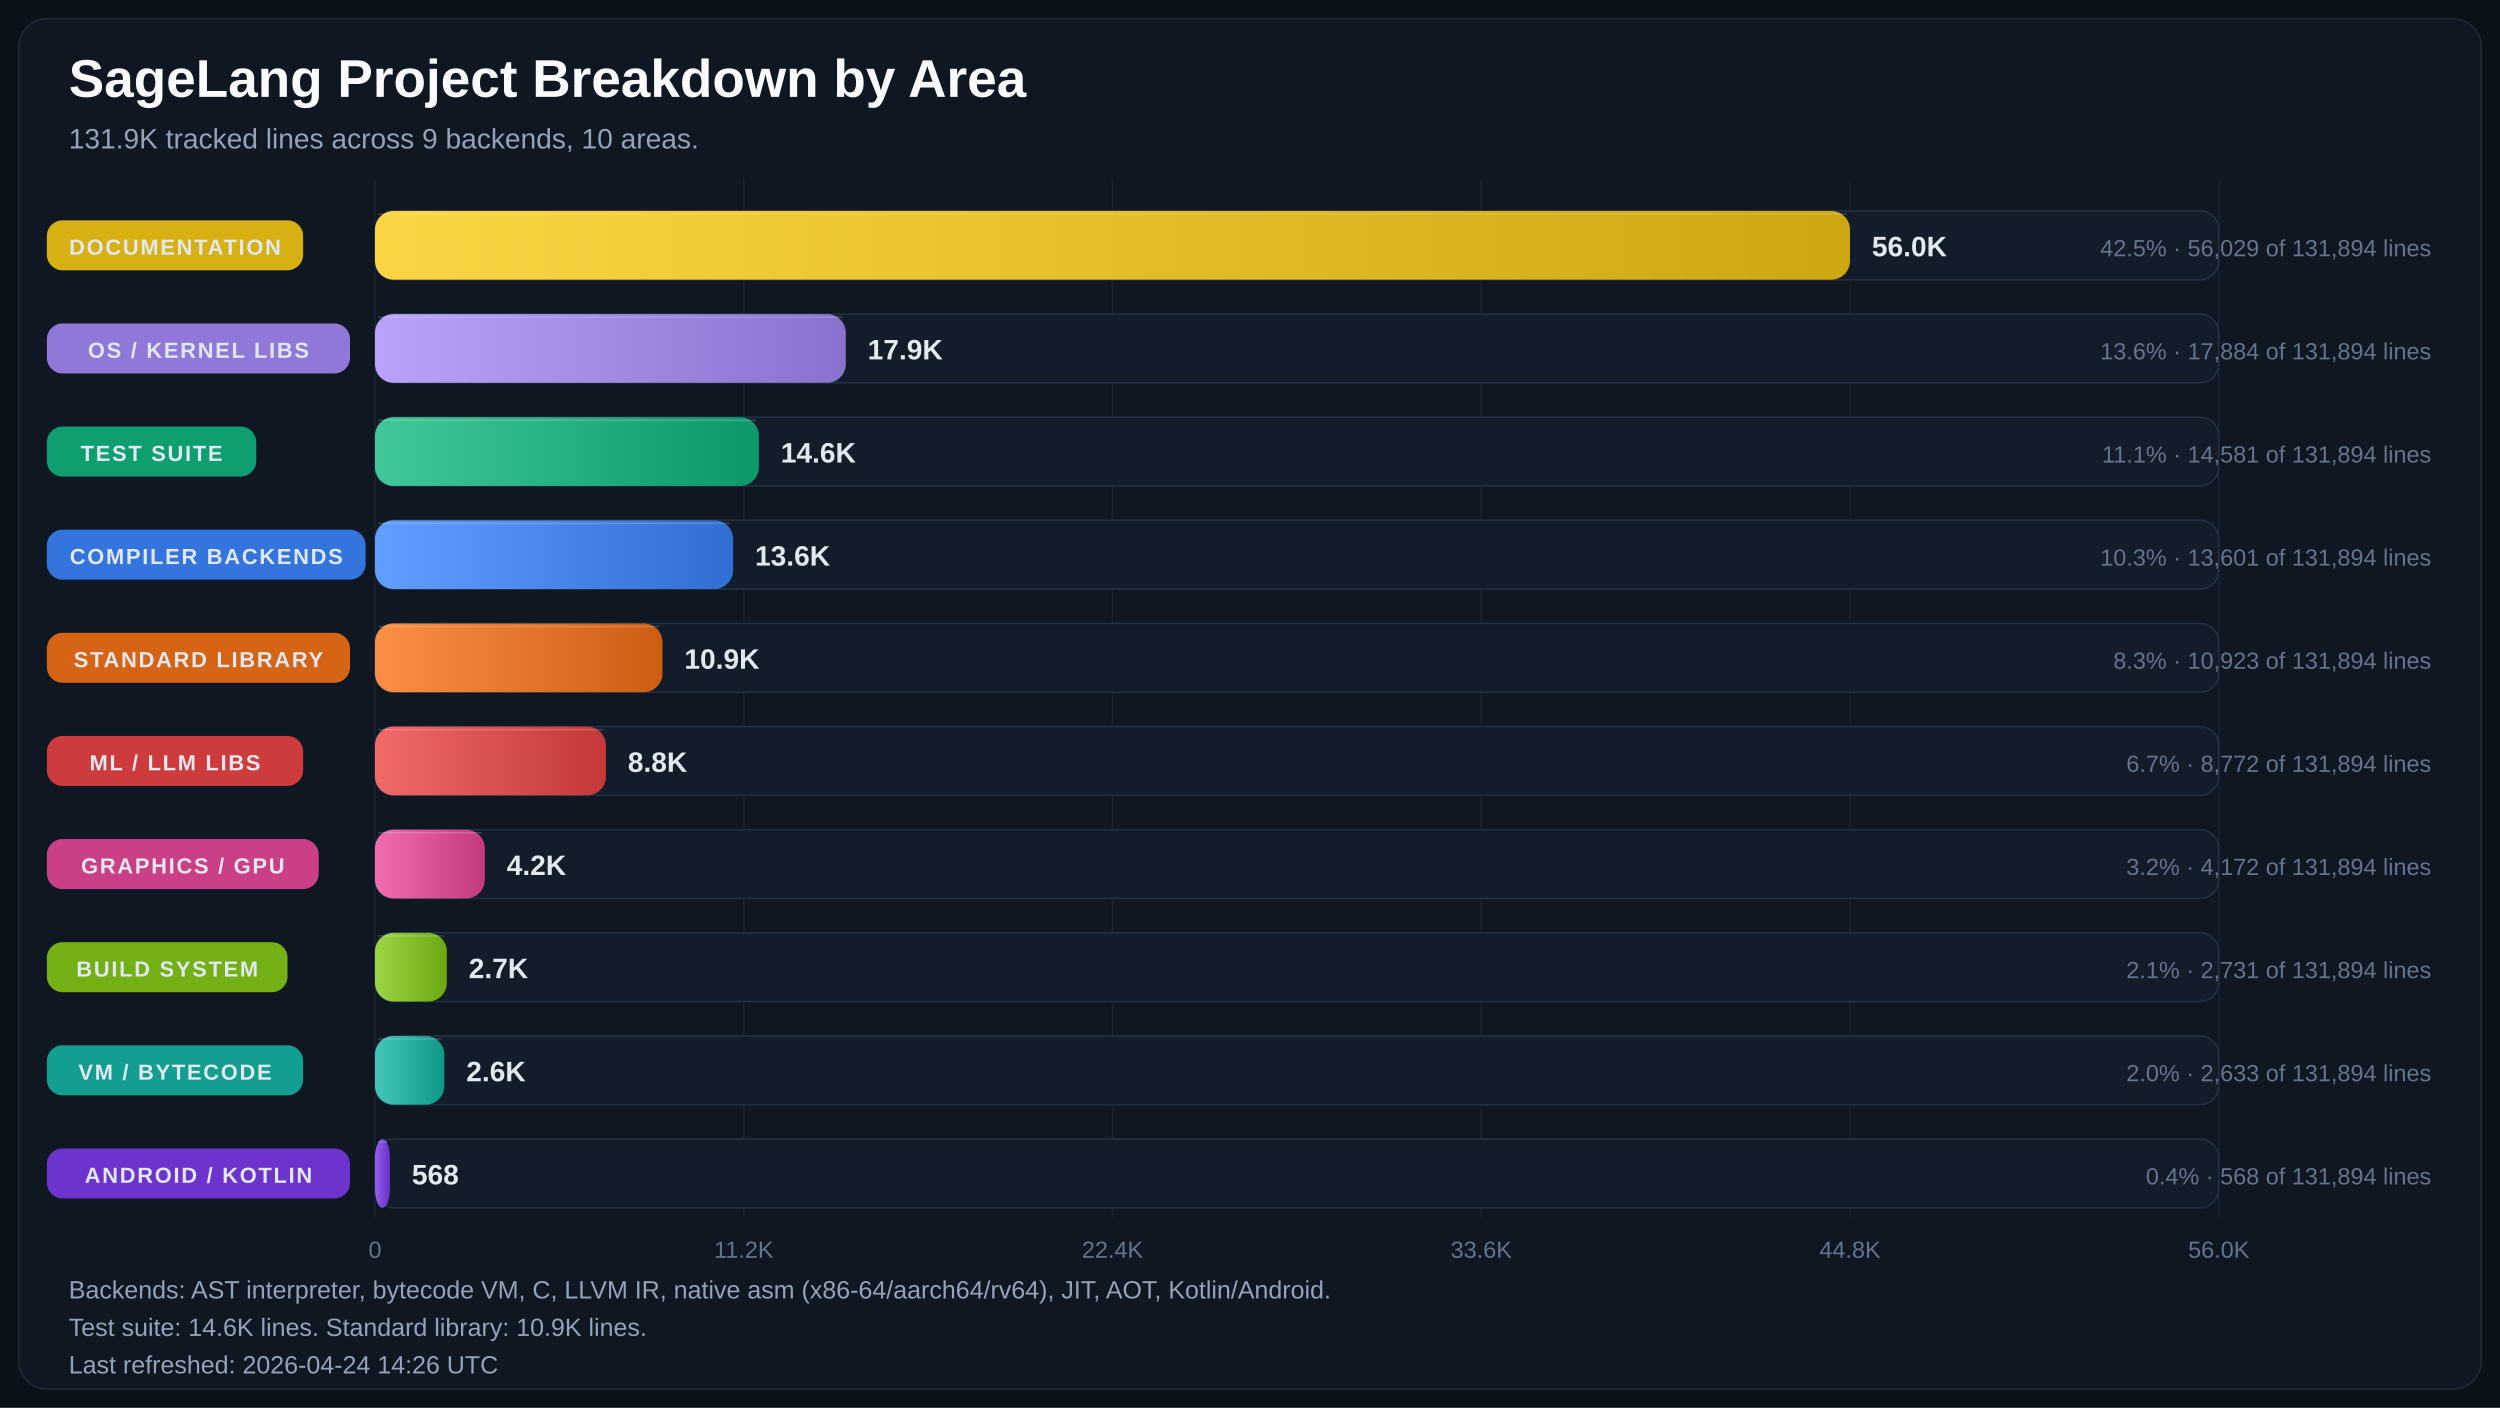
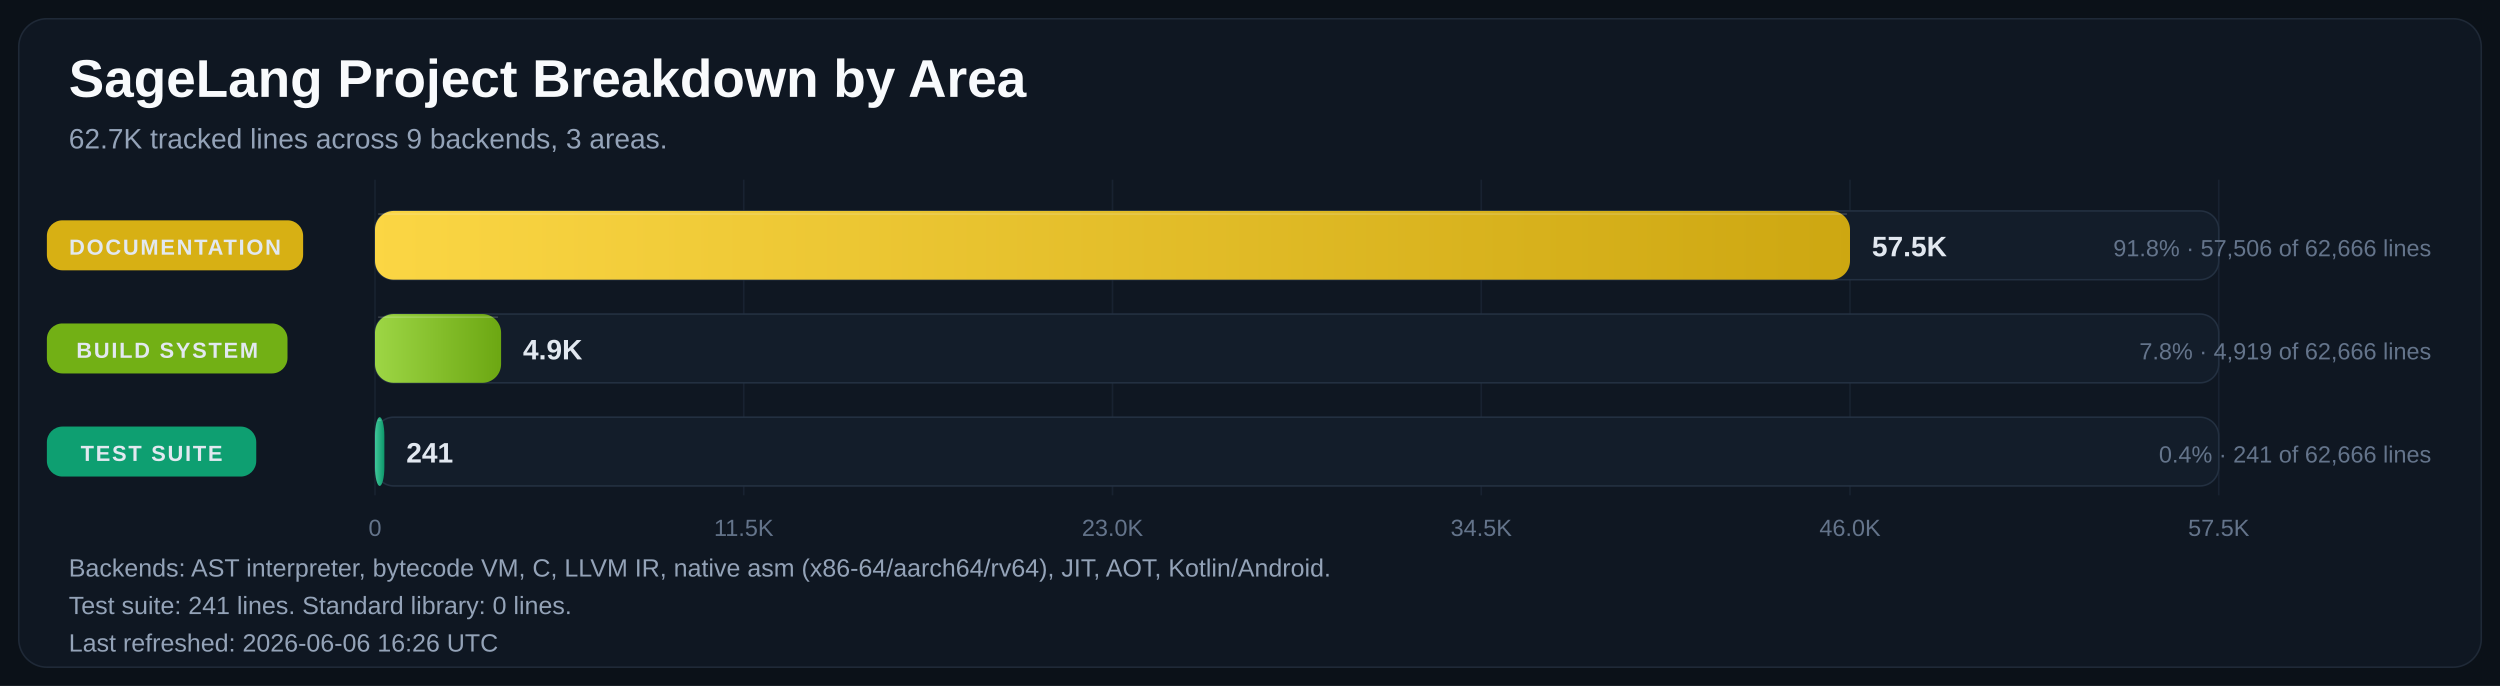
- <svg xmlns="http://www.w3.org/2000/svg" width="1600" height="901" viewBox="0 0 1600 901" role="img" aria-labelledby="title desc">
+ <svg xmlns="http://www.w3.org/2000/svg" width="1600" height="439" viewBox="0 0 1600 439" role="img" aria-labelledby="title desc">
  <defs>
    <linearGradient id="bar-gradient-0" x1="0%" y1="0%" x2="100%" y2="0%">
      <stop offset="0%" stop-color="#FBD644" />
      <stop offset="100%" stop-color="#CDA711" />
    </linearGradient>
    <linearGradient id="bar-gradient-1" x1="0%" y1="0%" x2="100%" y2="0%">
-       <stop offset="0%" stop-color="#B9A2FB" />
-       <stop offset="100%" stop-color="#8972CD" />
+       <stop offset="0%" stop-color="#9DD645" />
+       <stop offset="100%" stop-color="#6CA712" />
    </linearGradient>
    <linearGradient id="bar-gradient-2" x1="0%" y1="0%" x2="100%" y2="0%">
      <stop offset="0%" stop-color="#40C79A" />
      <stop offset="100%" stop-color="#0D986A" />
    </linearGradient>
-     <linearGradient id="bar-gradient-3" x1="0%" y1="0%" x2="100%" y2="0%">
-       <stop offset="0%" stop-color="#619EFF" />
-       <stop offset="100%" stop-color="#306ED1" />
-     </linearGradient>
-     <linearGradient id="bar-gradient-4" x1="0%" y1="0%" x2="100%" y2="0%">
-       <stop offset="0%" stop-color="#FA8F45" />
-       <stop offset="100%" stop-color="#CC5E12" />
-     </linearGradient>
-     <linearGradient id="bar-gradient-5" x1="0%" y1="0%" x2="100%" y2="0%">
-       <stop offset="0%" stop-color="#F26969" />
-       <stop offset="100%" stop-color="#C43838" />
-     </linearGradient>
-     <linearGradient id="bar-gradient-6" x1="0%" y1="0%" x2="100%" y2="0%">
-       <stop offset="0%" stop-color="#F06DAD" />
-       <stop offset="100%" stop-color="#C23B7D" />
-     </linearGradient>
-     <linearGradient id="bar-gradient-7" x1="0%" y1="0%" x2="100%" y2="0%">
-       <stop offset="0%" stop-color="#9DD645" />
-       <stop offset="100%" stop-color="#6CA712" />
-     </linearGradient>
-     <linearGradient id="bar-gradient-8" x1="0%" y1="0%" x2="100%" y2="0%">
-       <stop offset="0%" stop-color="#43C6B8" />
-       <stop offset="100%" stop-color="#109788" />
-     </linearGradient>
-     <linearGradient id="bar-gradient-9" x1="0%" y1="0%" x2="100%" y2="0%">
-       <stop offset="0%" stop-color="#9661F1" />
-       <stop offset="100%" stop-color="#6630C2" />
-     </linearGradient>
  </defs>
  <rect width="100%" height="100%" fill="#0B1118" />
-   <rect x="12" y="12" width="1576" height="877" rx="18" fill="#0F1722" stroke="#1F2937" />
+   <rect x="12" y="12" width="1576" height="415" rx="18" fill="#0F1722" stroke="#1F2937" />
  <text x="44" y="62" fill="#F8FAFC" font-size="34" font-family="Segoe UI, Arial, sans-serif" font-weight="700">SageLang Project Breakdown by Area</text>
-   <text x="44" y="95" fill="#94A3B8" font-size="18" font-family="Segoe UI, Arial, sans-serif">131.9K tracked lines across 9 backends, 10 areas.</text>
-   <line x1="240.0" y1="115" x2="240.0" y2="779" stroke="#182231" stroke-width="1" />
-   <text x="240.0" y="805" text-anchor="middle" fill="#64748B" font-size="15" font-family="Segoe UI, Arial, sans-serif">0</text>
-   <line x1="476.0" y1="115" x2="476.0" y2="779" stroke="#182231" stroke-width="1" />
-   <text x="476.0" y="805" text-anchor="middle" fill="#64748B" font-size="15" font-family="Segoe UI, Arial, sans-serif">11.2K</text>
-   <line x1="712.0" y1="115" x2="712.0" y2="779" stroke="#182231" stroke-width="1" />
-   <text x="712.0" y="805" text-anchor="middle" fill="#64748B" font-size="15" font-family="Segoe UI, Arial, sans-serif">22.4K</text>
-   <line x1="948.0" y1="115" x2="948.0" y2="779" stroke="#182231" stroke-width="1" />
-   <text x="948.0" y="805" text-anchor="middle" fill="#64748B" font-size="15" font-family="Segoe UI, Arial, sans-serif">33.6K</text>
-   <line x1="1184.0" y1="115" x2="1184.0" y2="779" stroke="#182231" stroke-width="1" />
-   <text x="1184.0" y="805" text-anchor="middle" fill="#64748B" font-size="15" font-family="Segoe UI, Arial, sans-serif">44.8K</text>
-   <line x1="1420.0" y1="115" x2="1420.0" y2="779" stroke="#182231" stroke-width="1" />
-   <text x="1420.0" y="805" text-anchor="middle" fill="#64748B" font-size="15" font-family="Segoe UI, Arial, sans-serif">56.0K</text>
+   <text x="44" y="95" fill="#94A3B8" font-size="18" font-family="Segoe UI, Arial, sans-serif">62.7K tracked lines across 9 backends, 3 areas.</text>
+   <line x1="240.0" y1="115" x2="240.0" y2="317" stroke="#182231" stroke-width="1" />
+   <text x="240.0" y="343" text-anchor="middle" fill="#64748B" font-size="15" font-family="Segoe UI, Arial, sans-serif">0</text>
+   <line x1="476.0" y1="115" x2="476.0" y2="317" stroke="#182231" stroke-width="1" />
+   <text x="476.0" y="343" text-anchor="middle" fill="#64748B" font-size="15" font-family="Segoe UI, Arial, sans-serif">11.5K</text>
+   <line x1="712.0" y1="115" x2="712.0" y2="317" stroke="#182231" stroke-width="1" />
+   <text x="712.0" y="343" text-anchor="middle" fill="#64748B" font-size="15" font-family="Segoe UI, Arial, sans-serif">23.0K</text>
+   <line x1="948.0" y1="115" x2="948.0" y2="317" stroke="#182231" stroke-width="1" />
+   <text x="948.0" y="343" text-anchor="middle" fill="#64748B" font-size="15" font-family="Segoe UI, Arial, sans-serif">34.5K</text>
+   <line x1="1184.0" y1="115" x2="1184.0" y2="317" stroke="#182231" stroke-width="1" />
+   <text x="1184.0" y="343" text-anchor="middle" fill="#64748B" font-size="15" font-family="Segoe UI, Arial, sans-serif">46.0K</text>
+   <line x1="1420.0" y1="115" x2="1420.0" y2="317" stroke="#182231" stroke-width="1" />
+   <text x="1420.0" y="343" text-anchor="middle" fill="#64748B" font-size="15" font-family="Segoe UI, Arial, sans-serif">57.5K</text>
  <rect x="30" y="141.0" width="164" height="32" rx="10" fill="#E1B813" opacity="0.95" />
  <text x="112.0" y="163.0" text-anchor="middle" fill="#E2E8F0" font-size="14" font-family="Segoe UI, Arial, sans-serif" font-weight="700" letter-spacing="1.1">DOCUMENTATION</text>
  <rect x="240" y="135" width="1180" height="44" rx="12" fill="#131D2A" stroke="#233041" />
  <rect x="240" y="135" width="944.0" height="44" rx="12" fill="url(#bar-gradient-0)" />
  <line x1="242.0" y1="137.0" x2="1182.0" y2="137.0" stroke="#F8FAFC" stroke-opacity="0.18" />
-   <text x="1198.0" y="164.0" text-anchor="start" fill="#E2E8F0" font-size="18" font-family="Segoe UI, Arial, sans-serif" font-weight="700">56.0K</text>
-   <text x="1556" y="164.0" text-anchor="end" fill="#64748B" font-size="15" font-family="Segoe UI, Arial, sans-serif">42.5% · 56,029 of 131,894 lines</text>
-   <rect x="30" y="207.0" width="194" height="32" rx="10" fill="#967DE1" opacity="0.95" />
-   <text x="127.0" y="229.0" text-anchor="middle" fill="#E2E8F0" font-size="14" font-family="Segoe UI, Arial, sans-serif" font-weight="700" letter-spacing="1.1">OS / KERNEL LIBS</text>
+   <text x="1198.0" y="164.0" text-anchor="start" fill="#E2E8F0" font-size="18" font-family="Segoe UI, Arial, sans-serif" font-weight="700">57.5K</text>
+   <text x="1556" y="164.0" text-anchor="end" fill="#64748B" font-size="15" font-family="Segoe UI, Arial, sans-serif">91.8% · 57,506 of 62,666 lines</text>
+   <rect x="30" y="207.0" width="154" height="32" rx="10" fill="#77B814" opacity="0.95" />
+   <text x="107.0" y="229.0" text-anchor="middle" fill="#E2E8F0" font-size="14" font-family="Segoe UI, Arial, sans-serif" font-weight="700" letter-spacing="1.1">BUILD SYSTEM</text>
  <rect x="240" y="201" width="1180" height="44" rx="12" fill="#131D2A" stroke="#233041" />
-   <rect x="240" y="201" width="301.3" height="44" rx="12" fill="url(#bar-gradient-1)" />
-   <line x1="242.0" y1="203.0" x2="539.3" y2="203.0" stroke="#F8FAFC" stroke-opacity="0.18" />
-   <text x="555.3" y="230.0" text-anchor="start" fill="#E2E8F0" font-size="18" font-family="Segoe UI, Arial, sans-serif" font-weight="700">17.9K</text>
-   <text x="1556" y="230.0" text-anchor="end" fill="#64748B" font-size="15" font-family="Segoe UI, Arial, sans-serif">13.6% · 17,884 of 131,894 lines</text>
+   <rect x="240" y="201" width="80.7" height="44" rx="12" fill="url(#bar-gradient-1)" />
+   <line x1="242.0" y1="203.0" x2="318.7" y2="203.0" stroke="#F8FAFC" stroke-opacity="0.18" />
+   <text x="334.7" y="230.0" text-anchor="start" fill="#E2E8F0" font-size="18" font-family="Segoe UI, Arial, sans-serif" font-weight="700">4.9K</text>
+   <text x="1556" y="230.0" text-anchor="end" fill="#64748B" font-size="15" font-family="Segoe UI, Arial, sans-serif">7.8% · 4,919 of 62,666 lines</text>
  <rect x="30" y="273.0" width="134" height="32" rx="10" fill="#0EA674" opacity="0.95" />
  <text x="97.0" y="295.0" text-anchor="middle" fill="#E2E8F0" font-size="14" font-family="Segoe UI, Arial, sans-serif" font-weight="700" letter-spacing="1.1">TEST SUITE</text>
  <rect x="240" y="267" width="1180" height="44" rx="12" fill="#131D2A" stroke="#233041" />
-   <rect x="240" y="267" width="245.7" height="44" rx="12" fill="url(#bar-gradient-2)" />
-   <line x1="242.0" y1="269.0" x2="483.7" y2="269.0" stroke="#F8FAFC" stroke-opacity="0.18" />
-   <text x="499.7" y="296.0" text-anchor="start" fill="#E2E8F0" font-size="18" font-family="Segoe UI, Arial, sans-serif" font-weight="700">14.6K</text>
-   <text x="1556" y="296.0" text-anchor="end" fill="#64748B" font-size="15" font-family="Segoe UI, Arial, sans-serif">11.1% · 14,581 of 131,894 lines</text>
-   <rect x="30" y="339.0" width="204" height="32" rx="10" fill="#3479E6" opacity="0.95" />
-   <text x="132.0" y="361.0" text-anchor="middle" fill="#E2E8F0" font-size="14" font-family="Segoe UI, Arial, sans-serif" font-weight="700" letter-spacing="1.1">COMPILER BACKENDS</text>
-   <rect x="240" y="333" width="1180" height="44" rx="12" fill="#131D2A" stroke="#233041" />
-   <rect x="240" y="333" width="229.2" height="44" rx="12" fill="url(#bar-gradient-3)" />
-   <line x1="242.0" y1="335.0" x2="467.2" y2="335.0" stroke="#F8FAFC" stroke-opacity="0.18" />
-   <text x="483.2" y="362.0" text-anchor="start" fill="#E2E8F0" font-size="18" font-family="Segoe UI, Arial, sans-serif" font-weight="700">13.6K</text>
-   <text x="1556" y="362.0" text-anchor="end" fill="#64748B" font-size="15" font-family="Segoe UI, Arial, sans-serif">10.3% · 13,601 of 131,894 lines</text>
-   <rect x="30" y="405.0" width="194" height="32" rx="10" fill="#E06814" opacity="0.95" />
-   <text x="127.0" y="427.0" text-anchor="middle" fill="#E2E8F0" font-size="14" font-family="Segoe UI, Arial, sans-serif" font-weight="700" letter-spacing="1.1">STANDARD LIBRARY</text>
-   <rect x="240" y="399" width="1180" height="44" rx="12" fill="#131D2A" stroke="#233041" />
-   <rect x="240" y="399" width="184.0" height="44" rx="12" fill="url(#bar-gradient-4)" />
-   <line x1="242.0" y1="401.0" x2="422.0" y2="401.0" stroke="#F8FAFC" stroke-opacity="0.18" />
-   <text x="438.0" y="428.0" text-anchor="start" fill="#E2E8F0" font-size="18" font-family="Segoe UI, Arial, sans-serif" font-weight="700">10.9K</text>
-   <text x="1556" y="428.0" text-anchor="end" fill="#64748B" font-size="15" font-family="Segoe UI, Arial, sans-serif">8.3% · 10,923 of 131,894 lines</text>
-   <rect x="30" y="471.0" width="164" height="32" rx="10" fill="#D73D3D" opacity="0.95" />
-   <text x="112.0" y="493.0" text-anchor="middle" fill="#E2E8F0" font-size="14" font-family="Segoe UI, Arial, sans-serif" font-weight="700" letter-spacing="1.1">ML / LLM LIBS</text>
-   <rect x="240" y="465" width="1180" height="44" rx="12" fill="#131D2A" stroke="#233041" />
-   <rect x="240" y="465" width="147.8" height="44" rx="12" fill="url(#bar-gradient-5)" />
-   <line x1="242.0" y1="467.0" x2="385.8" y2="467.0" stroke="#F8FAFC" stroke-opacity="0.18" />
-   <text x="401.8" y="494.0" text-anchor="start" fill="#E2E8F0" font-size="18" font-family="Segoe UI, Arial, sans-serif" font-weight="700">8.8K</text>
-   <text x="1556" y="494.0" text-anchor="end" fill="#64748B" font-size="15" font-family="Segoe UI, Arial, sans-serif">6.7% · 8,772 of 131,894 lines</text>
-   <rect x="30" y="537.0" width="174" height="32" rx="10" fill="#D4418A" opacity="0.95" />
-   <text x="117.0" y="559.0" text-anchor="middle" fill="#E2E8F0" font-size="14" font-family="Segoe UI, Arial, sans-serif" font-weight="700" letter-spacing="1.1">GRAPHICS / GPU</text>
-   <rect x="240" y="531" width="1180" height="44" rx="12" fill="#131D2A" stroke="#233041" />
-   <rect x="240" y="531" width="70.3" height="44" rx="12" fill="url(#bar-gradient-6)" />
-   <line x1="242.0" y1="533.0" x2="308.3" y2="533.0" stroke="#F8FAFC" stroke-opacity="0.18" />
-   <text x="324.3" y="560.0" text-anchor="start" fill="#E2E8F0" font-size="18" font-family="Segoe UI, Arial, sans-serif" font-weight="700">4.2K</text>
-   <text x="1556" y="560.0" text-anchor="end" fill="#64748B" font-size="15" font-family="Segoe UI, Arial, sans-serif">3.2% · 4,172 of 131,894 lines</text>
-   <rect x="30" y="603.0" width="154" height="32" rx="10" fill="#77B814" opacity="0.95" />
-   <text x="107.0" y="625.0" text-anchor="middle" fill="#E2E8F0" font-size="14" font-family="Segoe UI, Arial, sans-serif" font-weight="700" letter-spacing="1.1">BUILD SYSTEM</text>
-   <rect x="240" y="597" width="1180" height="44" rx="12" fill="#131D2A" stroke="#233041" />
-   <rect x="240" y="597" width="46.0" height="44" rx="12" fill="url(#bar-gradient-7)" />
-   <line x1="242.0" y1="599.0" x2="284.0" y2="599.0" stroke="#F8FAFC" stroke-opacity="0.18" />
-   <text x="300.0" y="626.0" text-anchor="start" fill="#E2E8F0" font-size="18" font-family="Segoe UI, Arial, sans-serif" font-weight="700">2.7K</text>
-   <text x="1556" y="626.0" text-anchor="end" fill="#64748B" font-size="15" font-family="Segoe UI, Arial, sans-serif">2.1% · 2,731 of 131,894 lines</text>
-   <rect x="30" y="669.0" width="164" height="32" rx="10" fill="#12A695" opacity="0.95" />
-   <text x="112.0" y="691.0" text-anchor="middle" fill="#E2E8F0" font-size="14" font-family="Segoe UI, Arial, sans-serif" font-weight="700" letter-spacing="1.1">VM / BYTECODE</text>
-   <rect x="240" y="663" width="1180" height="44" rx="12" fill="#131D2A" stroke="#233041" />
-   <rect x="240" y="663" width="44.4" height="44" rx="12" fill="url(#bar-gradient-8)" />
-   <line x1="242.0" y1="665.0" x2="282.4" y2="665.0" stroke="#F8FAFC" stroke-opacity="0.18" />
-   <text x="298.4" y="692.0" text-anchor="start" fill="#E2E8F0" font-size="18" font-family="Segoe UI, Arial, sans-serif" font-weight="700">2.6K</text>
-   <text x="1556" y="692.0" text-anchor="end" fill="#64748B" font-size="15" font-family="Segoe UI, Arial, sans-serif">2.0% · 2,633 of 131,894 lines</text>
-   <rect x="30" y="735.0" width="194" height="32" rx="10" fill="#7034D5" opacity="0.95" />
-   <text x="127.0" y="757.0" text-anchor="middle" fill="#E2E8F0" font-size="14" font-family="Segoe UI, Arial, sans-serif" font-weight="700" letter-spacing="1.1">ANDROID / KOTLIN</text>
-   <rect x="240" y="729" width="1180" height="44" rx="12" fill="#131D2A" stroke="#233041" />
-   <rect x="240" y="729" width="9.6" height="44" rx="12" fill="url(#bar-gradient-9)" />
-   <line x1="242.0" y1="731.0" x2="247.6" y2="731.0" stroke="#F8FAFC" stroke-opacity="0.18" />
-   <text x="263.6" y="758.0" text-anchor="start" fill="#E2E8F0" font-size="18" font-family="Segoe UI, Arial, sans-serif" font-weight="700">568</text>
-   <text x="1556" y="758.0" text-anchor="end" fill="#64748B" font-size="15" font-family="Segoe UI, Arial, sans-serif">0.4% · 568 of 131,894 lines</text>
-   <text x="44" y="831" fill="#94A3B8" font-size="16" font-family="Segoe UI, Arial, sans-serif">Backends: AST interpreter, bytecode VM, C, LLVM IR, native asm (x86-64/aarch64/rv64), JIT, AOT, Kotlin/Android.</text>
-   <text x="44" y="855" fill="#94A3B8" font-size="16" font-family="Segoe UI, Arial, sans-serif">Test suite: 14.6K lines.  Standard library: 10.9K lines.</text>
-   <text x="44" y="879" fill="#94A3B8" font-size="16" font-family="Segoe UI, Arial, sans-serif">Last refreshed: 2026-04-24 14:26 UTC</text>
+   <rect x="240" y="267" width="6.0" height="44" rx="12" fill="url(#bar-gradient-2)" />
+   <line x1="242.0" y1="269.0" x2="244.0" y2="269.0" stroke="#F8FAFC" stroke-opacity="0.18" />
+   <text x="260.0" y="296.0" text-anchor="start" fill="#E2E8F0" font-size="18" font-family="Segoe UI, Arial, sans-serif" font-weight="700">241</text>
+   <text x="1556" y="296.0" text-anchor="end" fill="#64748B" font-size="15" font-family="Segoe UI, Arial, sans-serif">0.4% · 241 of 62,666 lines</text>
+   <text x="44" y="369" fill="#94A3B8" font-size="16" font-family="Segoe UI, Arial, sans-serif">Backends: AST interpreter, bytecode VM, C, LLVM IR, native asm (x86-64/aarch64/rv64), JIT, AOT, Kotlin/Android.</text>
+   <text x="44" y="393" fill="#94A3B8" font-size="16" font-family="Segoe UI, Arial, sans-serif">Test suite: 241 lines.  Standard library: 0 lines.</text>
+   <text x="44" y="417" fill="#94A3B8" font-size="16" font-family="Segoe UI, Arial, sans-serif">Last refreshed: 2026-06-06 16:26 UTC</text>
</svg>
